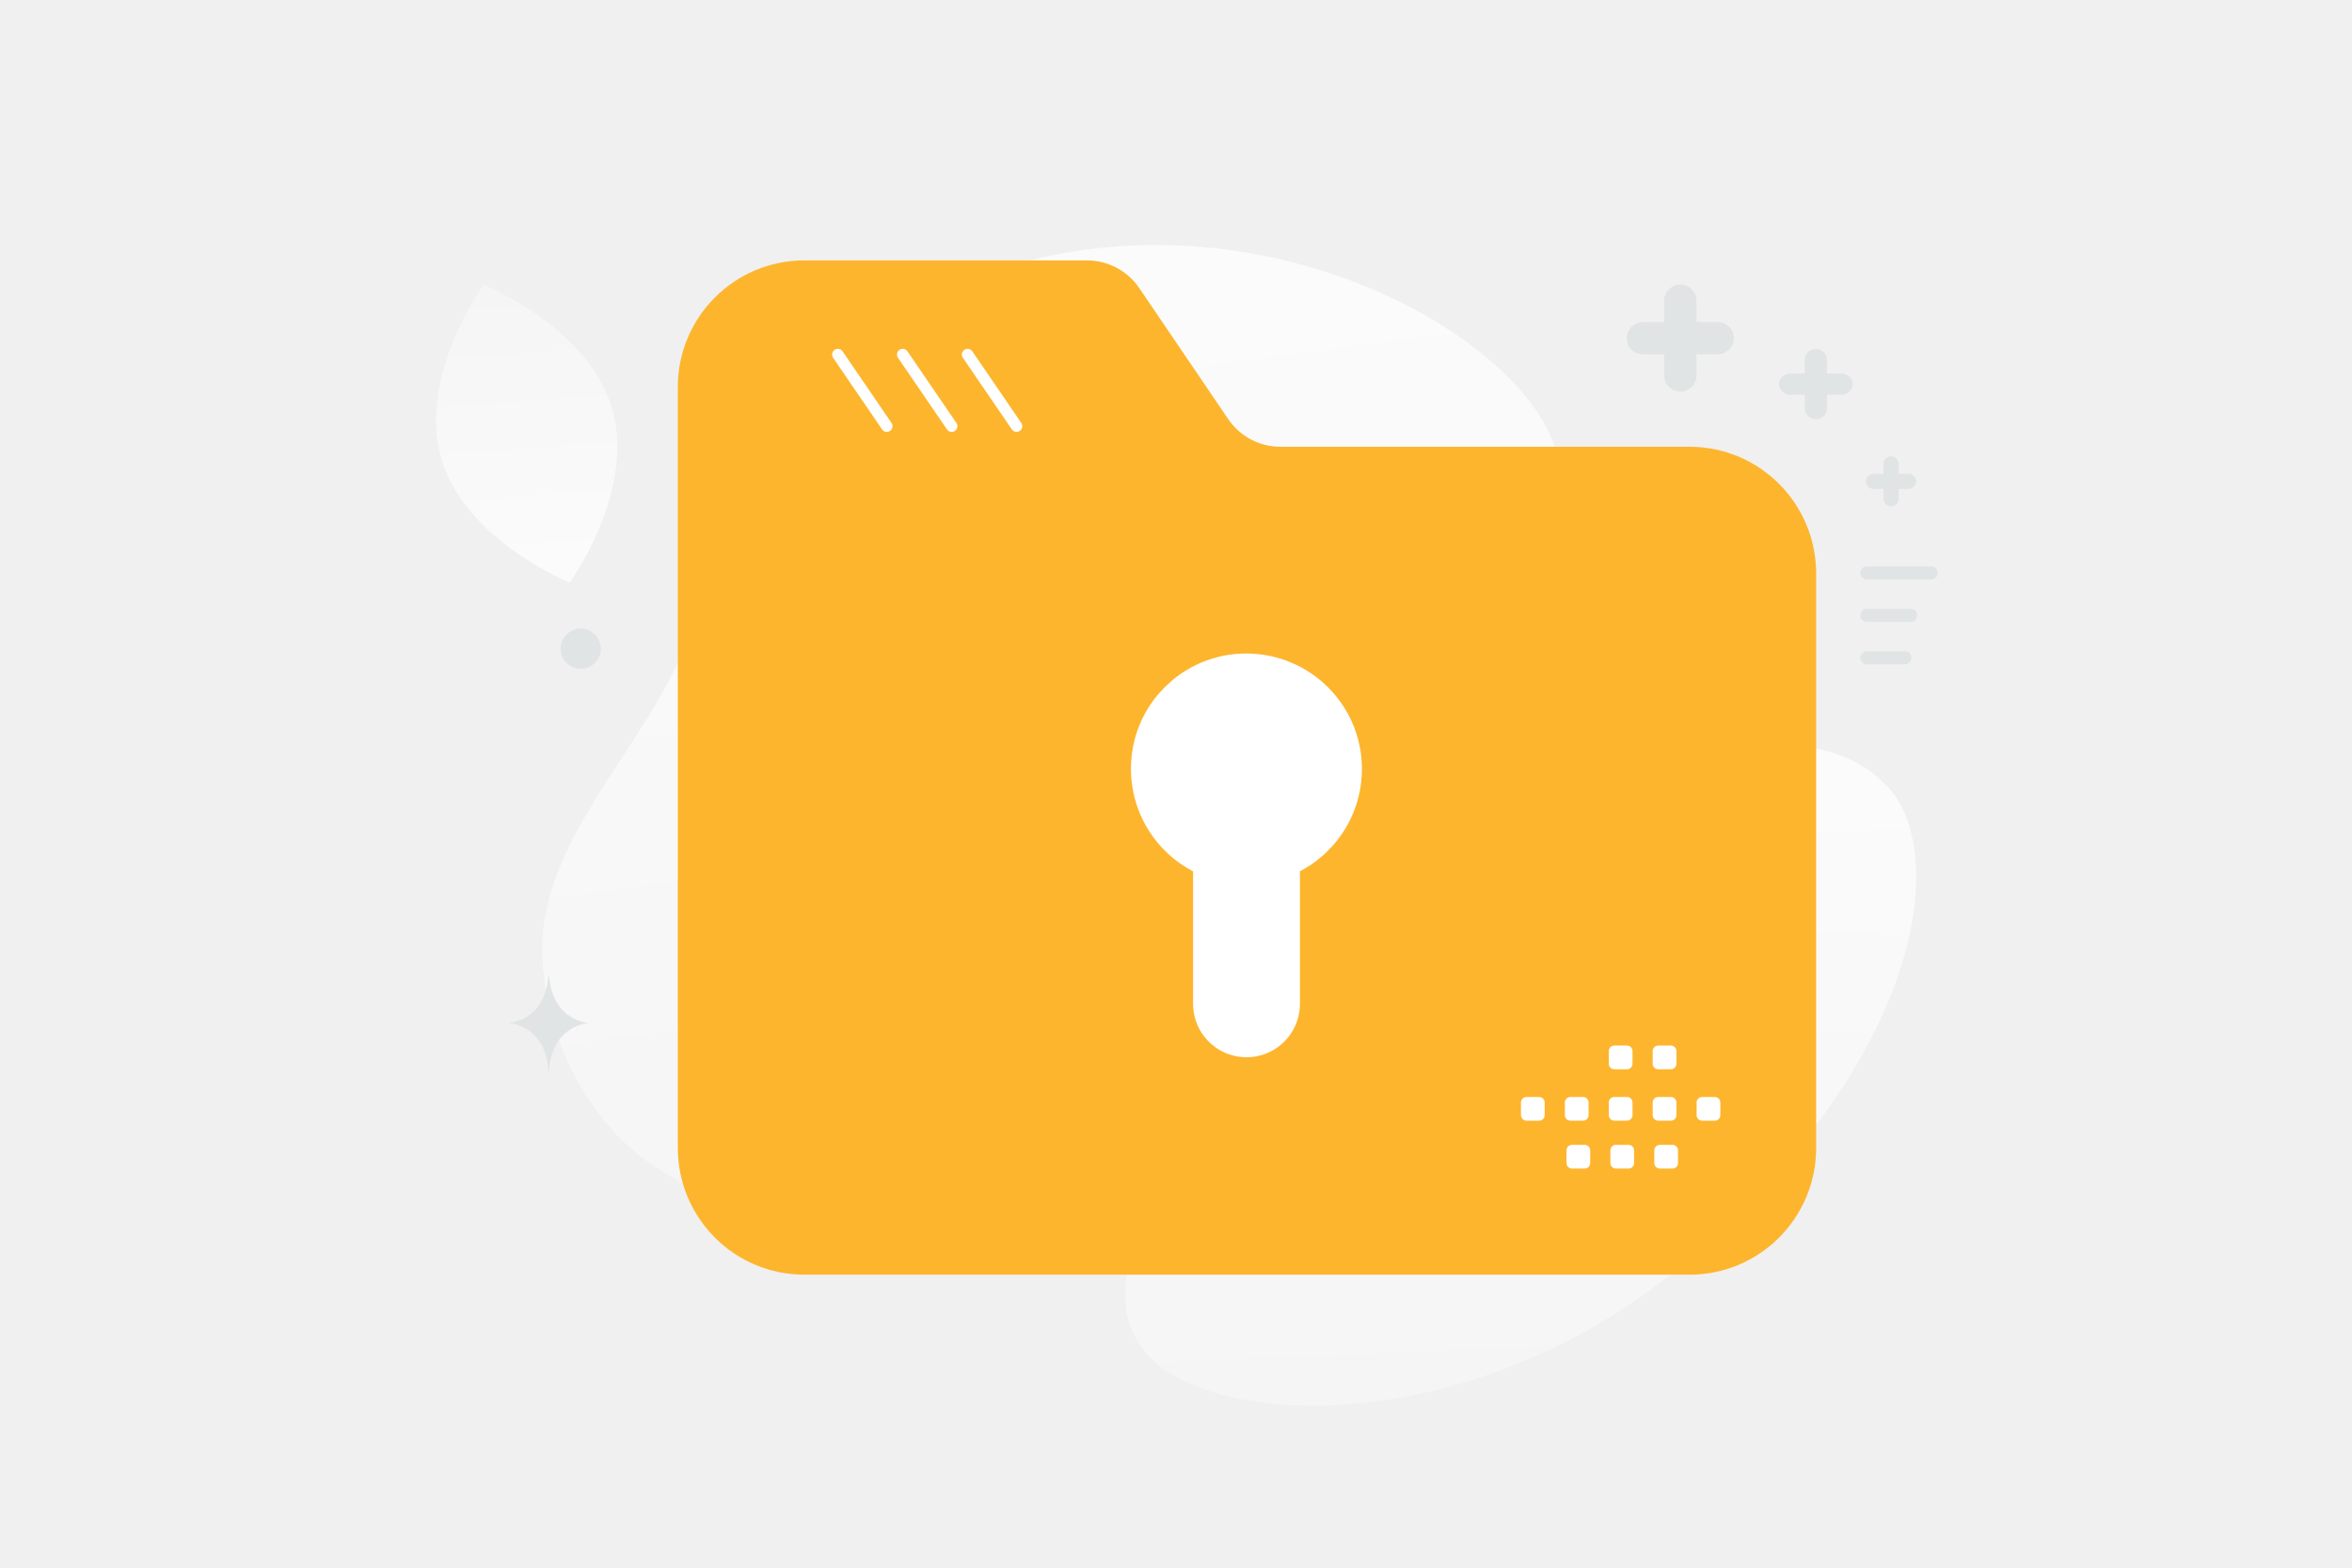
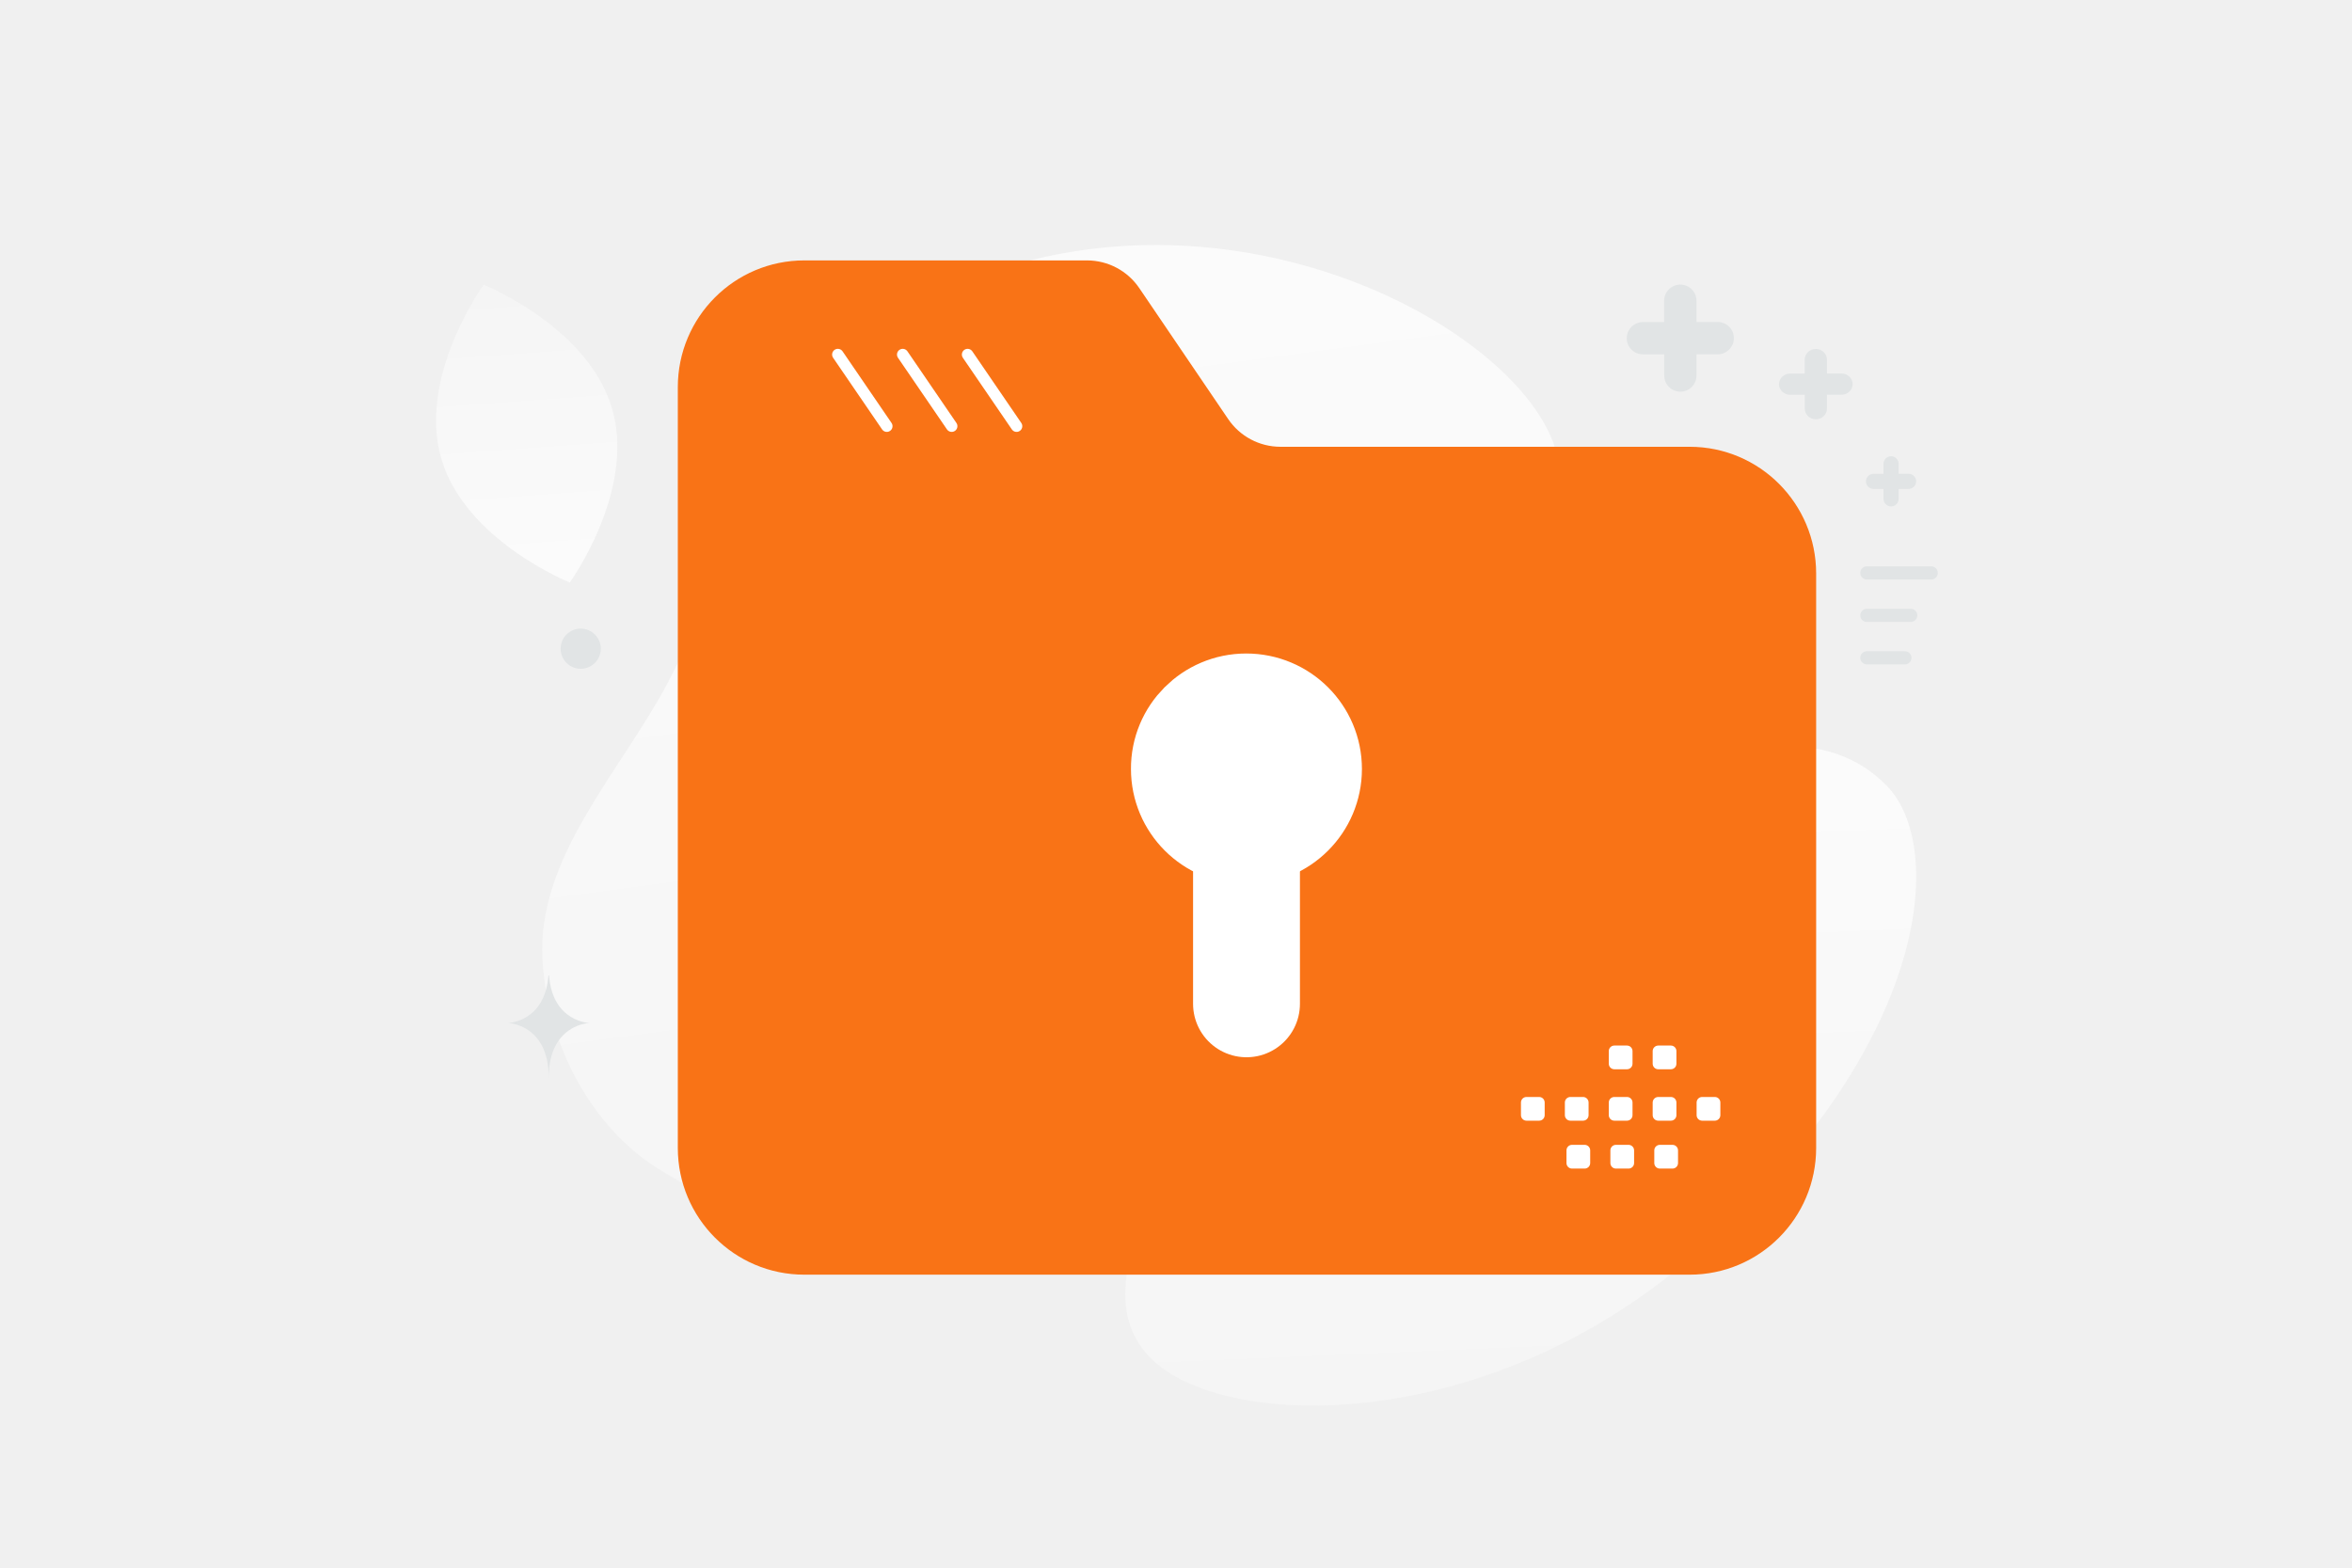
<svg xmlns="http://www.w3.org/2000/svg" width="900" height="600" viewBox="0 0 900 600" fill="none">
  <path fill="transparent" d="M0 0h900v600H0z" />
  <path d="M595.217 171.902c-16.578-54.111-159.87-123.95-273.075-37.131-52.65 40.38-36.308 69.36-66.622 126.569-18.07 34.098-50.077 66.61-47.939 105.757 1.839 33.793 19.52 64.354 43.439 79.678 53.795 34.463 139.025 40.313 183.582-61.412 44.557-101.724 203.357-73.9 160.615-213.461z" fill="url(#a)" />
  <path d="M722.095 300.865c-22.715-23.307-57.379-18.058-109.899 1.601-39.497 14.792-75.66 27.738-110.288 60.714-24.239 23.069-41.101 50.012-52.055 74.726-11.871 26.776-29.942 58.546-11.095 80.248 25.897 29.811 130.265 32.796 211.443-39.57 89.169-79.51 94.108-154.943 71.894-177.719z" fill="url(#b)" />
-   <path fill-rule="evenodd" clip-rule="evenodd" d="M646.557 170.996H489.963a24.177 24.177 0 0 1-20.013-10.627l-34-50.1a24.172 24.172 0 0 0-19.989-10.602H307.766c-26.741 0-48.399 21.714-48.399 48.523v291.14c0 26.81 21.658 48.524 48.399 48.524h338.791c26.741 0 48.399-21.714 48.399-48.524V219.519c0-26.785-21.658-48.523-48.399-48.523z" fill="#fdb52d" />
+   <path fill-rule="evenodd" clip-rule="evenodd" d="M646.557 170.996H489.963a24.177 24.177 0 0 1-20.013-10.627l-34-50.1a24.172 24.172 0 0 0-19.989-10.602H307.766c-26.741 0-48.399 21.714-48.399 48.523v291.14c0 26.81 21.658 48.524 48.399 48.524h338.791c26.741 0 48.399-21.714 48.399-48.524V219.519c0-26.785-21.658-48.523-48.399-48.523z" fill="#f97316" />
  <path d="M476.978 384.196v-65.092" stroke="#fff" stroke-width="40.893" stroke-linecap="round" stroke-linejoin="round" />
  <path fill-rule="evenodd" clip-rule="evenodd" d="M476.86 270.561c-13.106 0-23.743 10.637-23.648 23.744 0 13.106 10.637 23.743 23.743 23.743 13.106 0 23.743-10.637 23.743-23.743 0-13.107-10.637-23.744-23.838-23.744z" fill="#fff" />
  <path d="M476.86 270.561c-13.106 0-23.743 10.637-23.648 23.744 0 13.106 10.637 23.743 23.743 23.743 13.106 0 23.743-10.637 23.743-23.743 0-13.107-10.637-23.744-23.838-23.744" stroke="#fff" stroke-width="40.893" stroke-linecap="round" stroke-linejoin="round" />
  <path fill-rule="evenodd" clip-rule="evenodd" d="M726.526 177.509v3.812h3.808a2.91 2.91 0 0 1 2.896 2.899 2.91 2.91 0 0 1-2.896 2.898h-3.808v3.812a2.91 2.91 0 0 1-2.896 2.898 2.91 2.91 0 0 1-2.896-2.898v-3.796h-3.825a2.91 2.91 0 0 1-2.896-2.899 2.91 2.91 0 0 1 2.896-2.898h3.809v-3.828a2.913 2.913 0 0 1 2.912-2.898 2.91 2.91 0 0 1 2.896 2.898zm-27.434-39.888v5.337h5.586c2.331 0 4.247 1.83 4.247 4.058 0 2.227-1.916 4.057-4.247 4.057h-5.586v5.337c0 2.227-1.916 4.058-4.248 4.058-2.331 0-4.247-1.831-4.247-4.058v-5.315h-5.609c-2.332 0-4.248-1.83-4.248-4.057 0-2.228 1.916-4.058 4.248-4.058h5.586v-5.359c0-2.227 1.916-4.057 4.27-4.057 2.332 0 4.248 1.83 4.248 4.057zm-49.919-22.523v8.132h8.126c3.391 0 6.178 2.789 6.178 6.183 0 3.394-2.787 6.183-6.178 6.183h-8.126v8.133c0 3.394-2.787 6.183-6.178 6.183s-6.178-2.789-6.178-6.183v-8.099h-8.159c-3.391 0-6.178-2.789-6.178-6.183 0-3.394 2.787-6.183 6.178-6.183h8.125v-8.166c0-3.394 2.787-6.183 6.212-6.183 3.391 0 6.178 2.789 6.178 6.183z" fill="#E1E4E5" />
  <path d="M731.157 235.519h-16.806M739 219.273h-24.649m14.566 32.492h-14.566" stroke="#E1E4E5" stroke-width="5.028" stroke-linecap="round" stroke-linejoin="round" />
  <circle r="7.687" transform="matrix(1 0 0 -1 222.214 248.279)" fill="#E1E4E5" />
  <path d="M168.828 175.407c9.092 31.463 49.198 47.529 49.198 47.529s25.34-34.96 16.222-66.422c-9.092-31.463-49.172-47.532-49.172-47.532s-25.341 34.961-16.248 66.425z" fill="url(#c)" />
  <rect width="37.587" height="4.379" rx="2.19" transform="scale(-1 1) rotate(-55.644 -40.936 453.28)" fill="#fff" />
  <rect width="37.587" height="4.379" rx="2.19" transform="scale(-1 1) rotate(-55.644 -28.523 429.757)" fill="#fff" />
  <rect width="37.587" height="4.379" rx="2.19" transform="scale(-1 1) rotate(-55.644 -16.11 406.235)" fill="#fff" />
  <path fill-rule="evenodd" clip-rule="evenodd" d="M584.115 419.845h4.846c1.172 0 2.115.953 2.115 2.115v4.846a2.117 2.117 0 0 1-2.115 2.115h-4.846a2.124 2.124 0 0 1-2.115-2.115v-4.846a2.11 2.11 0 0 1 2.115-2.115zm16.799 0h4.846c1.162 0 2.115.953 2.115 2.115v4.846a2.117 2.117 0 0 1-2.115 2.115h-4.846a2.123 2.123 0 0 1-2.115-2.115v-4.846c0-1.162.953-2.115 2.115-2.115zm16.812 0h4.845c1.162 0 2.116.953 2.116 2.115v4.846a2.118 2.118 0 0 1-2.116 2.115h-4.845a2.123 2.123 0 0 1-2.115-2.115v-4.846a2.11 2.11 0 0 1 2.115-2.115zm16.801 0h4.846c1.162 0 2.115.953 2.115 2.115v4.846a2.117 2.117 0 0 1-2.115 2.115h-4.846a2.126 2.126 0 0 1-2.125-2.115v-4.846a2.139 2.139 0 0 1 2.125-2.115zm16.802 0h4.846c1.172 0 2.125.953 2.125 2.115v4.846a2.12 2.12 0 0 1-2.125 2.115h-4.846a2.123 2.123 0 0 1-2.115-2.115v-4.846c0-1.162.953-2.115 2.115-2.115zm-49.797 18.32h4.846c1.162 0 2.115.953 2.115 2.115v4.856a2.123 2.123 0 0 1-2.115 2.115h-4.846a2.117 2.117 0 0 1-2.115-2.115v-4.846a2.113 2.113 0 0 1 2.115-2.125zm16.8 0h4.845c1.162 0 2.115.953 2.115 2.115v4.856a2.123 2.123 0 0 1-2.115 2.115h-4.845a2.123 2.123 0 0 1-2.115-2.115v-4.846a2.112 2.112 0 0 1 2.115-2.125zm16.801 0h4.846c1.172 0 2.125.953 2.125 2.115v4.856a2.125 2.125 0 0 1-2.125 2.115h-4.846a2.123 2.123 0 0 1-2.115-2.115v-4.846c0-1.172.953-2.125 2.115-2.125zm-17.407-38.001h4.845c1.162 0 2.116.953 2.116 2.115v4.845a2.118 2.118 0 0 1-2.116 2.116h-4.845a2.124 2.124 0 0 1-2.115-2.116v-4.845a2.11 2.11 0 0 1 2.115-2.115zm16.801 0h4.846c1.162 0 2.115.953 2.115 2.115v4.845a2.116 2.116 0 0 1-2.115 2.115h-4.846a2.126 2.126 0 0 1-2.125-2.115v-4.845a2.139 2.139 0 0 1 2.125-2.115z" fill="#fff" />
  <path d="M210.092 373.327h-.228c-1.35 17.931-15.574 18.207-15.574 18.207s15.685.287 15.685 21.006c0-20.719 15.686-21.006 15.686-21.006s-14.219-.276-15.569-18.207z" fill="#E1E4E5" />
  <defs>
    <linearGradient id="a" x1="354.609" y1="-100.649" x2="481.628" y2="845.886" gradientUnits="userSpaceOnUse">
      <stop stop-color="#fff" />
      <stop offset="1" stop-color="#EEE" />
    </linearGradient>
    <linearGradient id="b" x1="570.951" y1="150.866" x2="598.899" y2="803.028" gradientUnits="userSpaceOnUse">
      <stop stop-color="#fff" />
      <stop offset="1" stop-color="#EEE" />
    </linearGradient>
    <linearGradient id="c" x1="211.478" y1="289.142" x2="189.106" y2="-18.593" gradientUnits="userSpaceOnUse">
      <stop stop-color="#fff" />
      <stop offset="1" stop-color="#EEE" />
    </linearGradient>
  </defs>
</svg>
